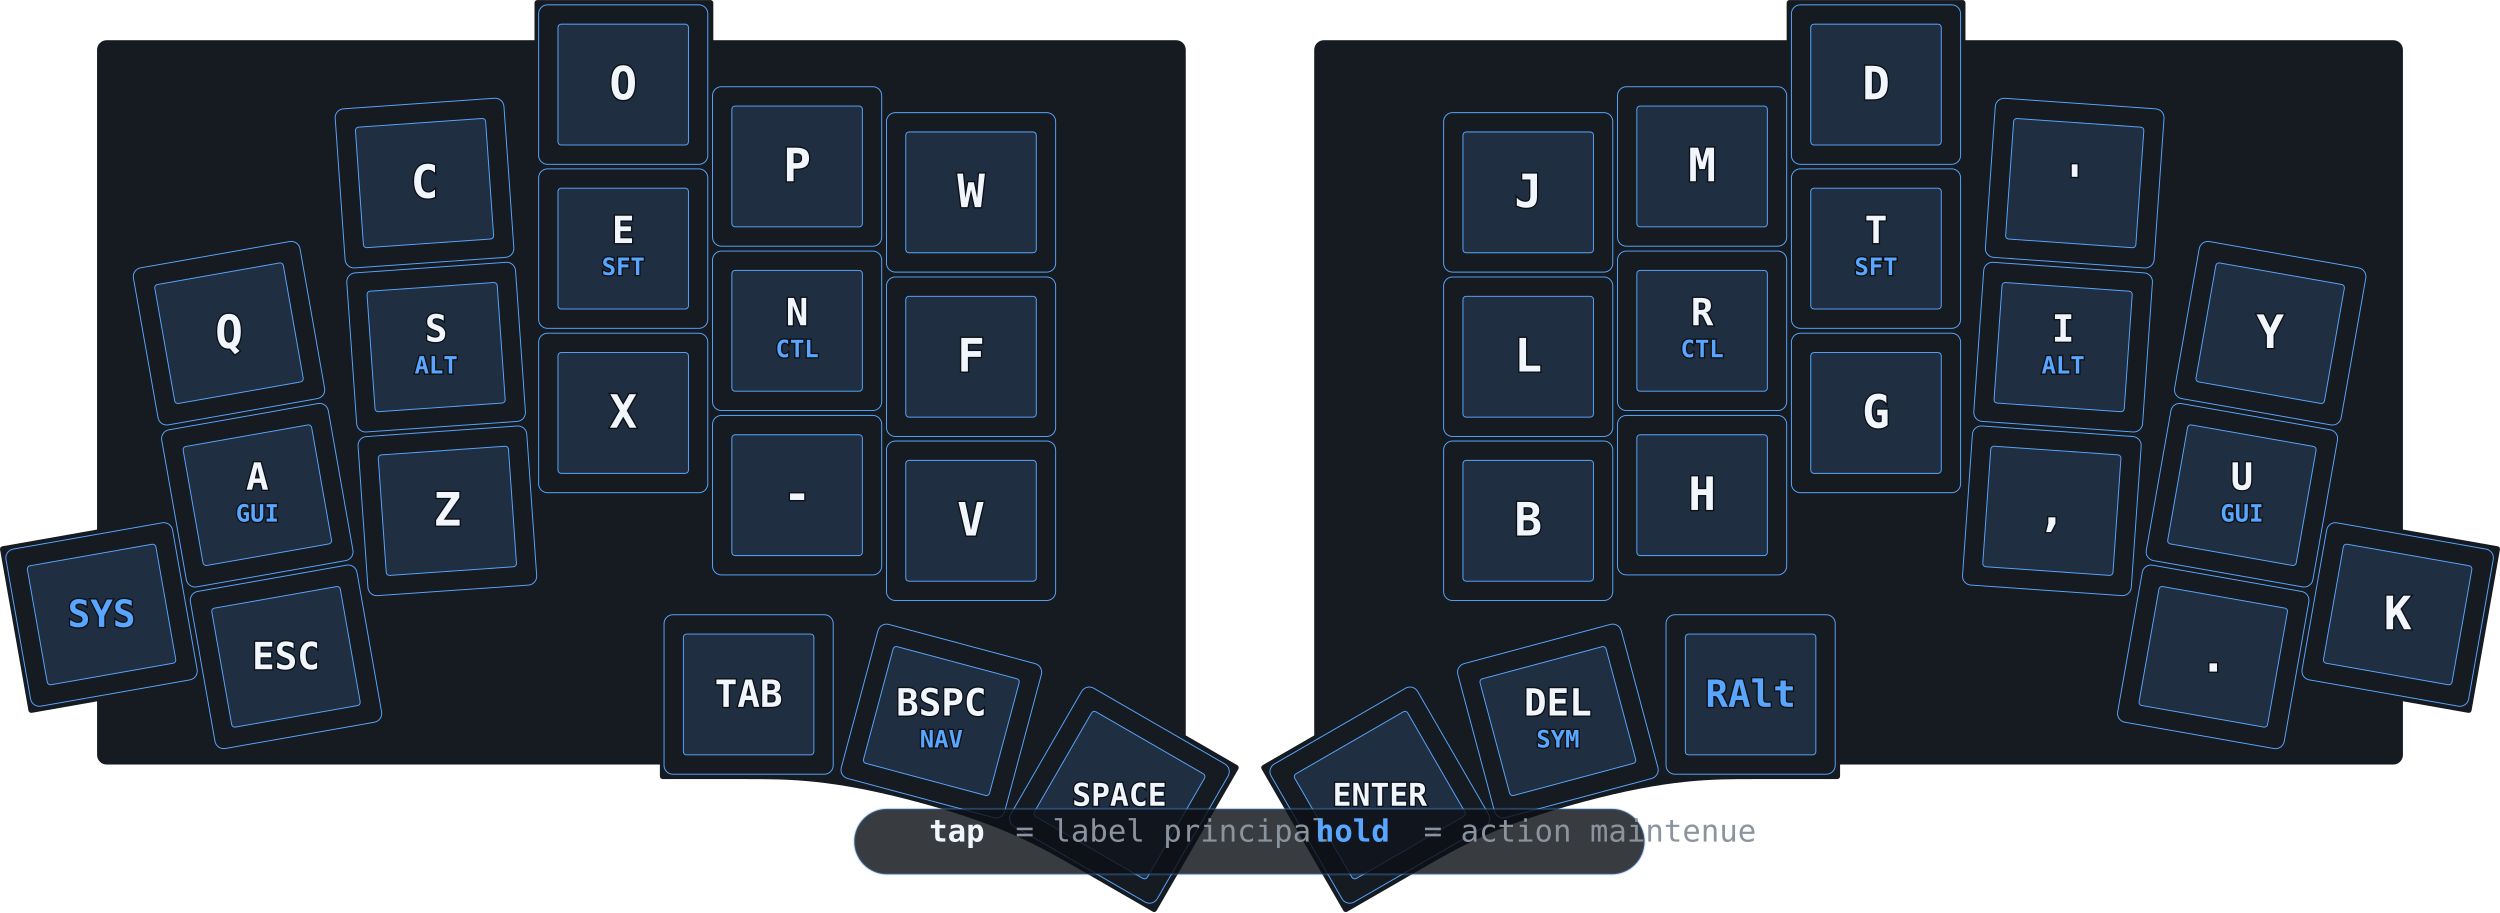
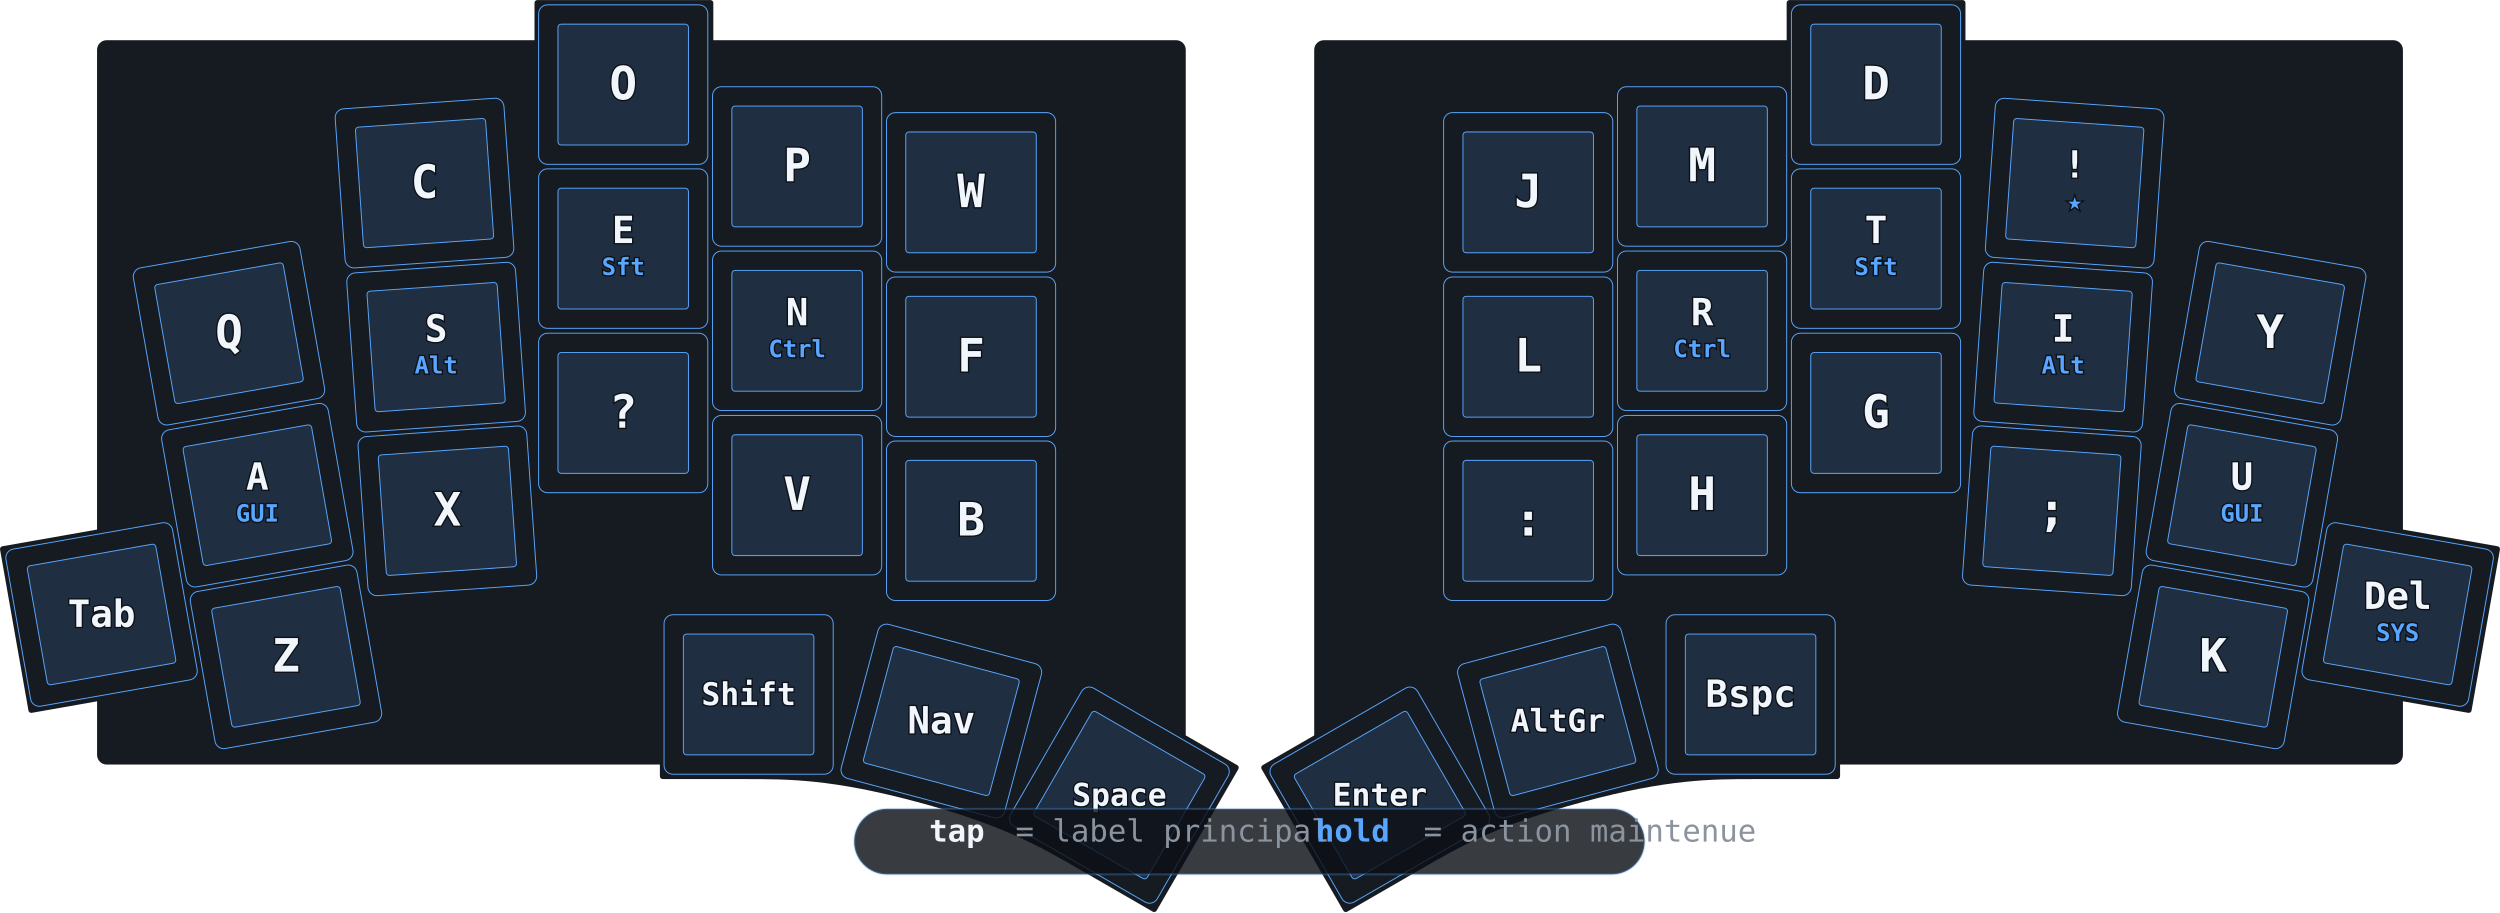
<svg xmlns="http://www.w3.org/2000/svg" width="258.64mm" height="94.36mm" viewBox="0 0 733.16 267.46">
  <defs>
    <style>
      .cls-1 {
        fill: #161b22;
      }

      .cls-2 {
        fill: none;
        stroke: #58a6ff;
        stroke-miterlimit: 10;
        stroke-width: .28px;
      }
    </style>
  </defs>
  <g id="Shape">
    <path class="cls-1" d="M.69,160.19l27.77-4.9V14.61c0-1.57,1.27-2.83,2.83-2.83h125.46V.84c0-.46,.38-.84,.84-.84h50.76c.46,0,.84,.38,.84,.84V11.78h135.72c1.57,0,2.83,1.27,2.83,2.83V215.66l15.12,8.73c.4,.23,.54,.74,.31,1.14l-23.97,41.51c-.23,.4-.74,.54-1.14,.31-2.77-1.6-13.03-7.52-21.72-12.54-11.22-6.48-22.44-12.96-47.42-19.65s-37.59-6.69-50.19-6.69c-10.77,0-21.38,0-24.37,0-.46,0-.84-.38-.84-.84v-3.42H31.3c-1.57,0-2.83-1.27-2.83-2.83v-15.72l-19.16,3.38c-.46,.08-.89-.22-.97-.68L.01,161.16c-.08-.46,.22-.89,.68-.97Z" />
    <path class="cls-1" d="M732.46,160.19l-27.77-4.9V14.61c0-1.57-1.27-2.83-2.83-2.83h-125.46V.84c0-.46-.38-.84-.84-.84h-50.76c-.46,0-.84,.38-.84,.84V11.78h-135.72c-1.57,0-2.83,1.27-2.83,2.83V215.66l-15.12,8.73c-.4,.23-.54,.74-.31,1.14l23.97,41.51c.23,.4,.74,.54,1.14,.31,2.77-1.6,13.03-7.52,21.72-12.54,11.22-6.48,22.44-12.96,47.42-19.65s37.59-6.69,50.19-6.69c10.77,0,21.38,0,24.37,0,.46,0,.84-.38,.84-.84v-3.42h162.23c1.57,0,2.83-1.27,2.83-2.83v-15.72l19.16,3.38c.46,.08,.89-.22,.97-.68l8.32-47.2c.08-.46-.22-.89-.68-.97Z" />
  </g>
  <g id="Keys_Kopie" data-name="Keys Kopie">
    <g id="Keycaps">
      <rect class="cls-2" x="259.97" y="33.02" width="49.61" height="46.77" rx="2.61" ry="2.61" />
      <rect class="cls-2" x="259.97" y="81.22" width="49.61" height="46.77" rx="2.61" ry="2.61" />
      <rect class="cls-2" x="259.97" y="129.33" width="49.61" height="46.77" rx="2.61" ry="2.61" />
      <rect class="cls-2" x="208.96" y="25.42" width="49.61" height="46.77" rx="2.61" ry="2.61" />
      <rect class="cls-2" x="208.96" y="73.62" width="49.61" height="46.77" rx="2.61" ry="2.61" />
      <rect class="cls-2" x="208.96" y="121.82" width="49.61" height="46.77" rx="2.61" ry="2.61" />
      <rect class="cls-2" x="157.96" y="1.41" width="49.61" height="46.77" rx="2.61" ry="2.61" />
      <rect class="cls-2" x="157.96" y="49.51" width="49.61" height="46.77" rx="2.61" ry="2.61" />
      <rect class="cls-2" x="157.96" y="97.71" width="49.61" height="46.77" rx="2.61" ry="2.61" />
      <rect class="cls-2" x="194.74" y="180.27" width="49.61" height="46.77" rx="2.61" ry="2.61" />
      <rect class="cls-2" x="99.69" y="30.3" width="49.61" height="46.77" rx="2.61" ry="2.61" transform="translate(-3.44 8.81) rotate(-4)" />
      <rect class="cls-2" x="103.09" y="78.41" width="49.61" height="46.77" rx="2.61" ry="2.61" transform="translate(-6.79 9.17) rotate(-4)" />
      <rect class="cls-2" x="106.39" y="126.41" width="49.61" height="46.77" rx="2.61" ry="2.61" transform="translate(-10.13 9.52) rotate(-4)" />
      <rect class="cls-2" x="42.36" y="74.32" width="49.61" height="46.77" rx="2.61" ry="2.61" transform="translate(-15.95 13.15) rotate(-10)" />
      <rect class="cls-2" x="50.66" y="121.83" width="49.61" height="46.77" rx="2.61" ry="2.61" transform="translate(-24.07 15.31) rotate(-10)" />
      <rect class="cls-2" x="59.06" y="169.23" width="49.61" height="46.77" rx="2.61" ry="2.61" transform="translate(-32.17 17.49) rotate(-10)" />
      <rect class="cls-2" x="252.67" y="186.64" width="46.77" height="49.61" rx="2.61" ry="2.61" transform="translate(.37 423.37) rotate(-75)" />
      <rect class="cls-2" x="304.89" y="208.37" width="46.77" height="49.61" rx="2.61" ry="2.61" transform="translate(-37.79 400.88) rotate(-60)" />
      <rect class="cls-2" x="4.98" y="156.81" width="49.61" height="46.77" rx="2.61" ry="2.61" transform="translate(-30.84 7.91) rotate(-10)" />
    </g>
    <g>
      <rect class="cls-2" x="265.63" y="38.69" width="38.27" height="35.43" rx=".95" ry=".95" />
      <rect class="cls-2" x="265.63" y="86.89" width="38.27" height="35.43" rx=".95" ry=".95" />
      <rect class="cls-2" x="265.63" y="135" width="38.27" height="35.43" rx=".95" ry=".95" />
      <rect class="cls-2" x="214.63" y="31.09" width="38.27" height="35.43" rx=".95" ry=".95" />
      <rect class="cls-2" x="214.63" y="79.29" width="38.27" height="35.43" rx=".95" ry=".95" />
      <rect class="cls-2" x="214.63" y="127.49" width="38.27" height="35.43" rx=".95" ry=".95" />
      <rect class="cls-2" x="163.63" y="7.08" width="38.27" height="35.43" rx=".95" ry=".95" />
      <rect class="cls-2" x="163.63" y="55.18" width="38.27" height="35.43" rx=".95" ry=".95" />
      <rect class="cls-2" x="163.63" y="103.38" width="38.27" height="35.43" rx=".95" ry=".95" />
      <rect class="cls-2" x="200.41" y="185.94" width="38.27" height="35.43" rx=".95" ry=".95" />
      <rect class="cls-2" x="105.36" y="35.97" width="38.27" height="35.43" rx=".95" ry=".95" transform="translate(-3.44 8.81) rotate(-4)" />
      <rect class="cls-2" x="108.76" y="84.07" width="38.27" height="35.43" rx=".95" ry=".95" transform="translate(-6.79 9.17) rotate(-4)" />
      <rect class="cls-2" x="112.06" y="132.08" width="38.27" height="35.43" rx=".95" ry=".95" transform="translate(-10.13 9.52) rotate(-4)" />
      <rect class="cls-2" x="48.03" y="79.99" width="38.27" height="35.43" rx=".95" ry=".95" transform="translate(-15.95 13.15) rotate(-10)" />
      <rect class="cls-2" x="56.33" y="127.5" width="38.27" height="35.43" rx=".95" ry=".95" transform="translate(-24.07 15.31) rotate(-10)" />
      <rect class="cls-2" x="64.73" y="174.9" width="38.27" height="35.43" rx=".95" ry=".95" transform="translate(-32.17 17.49) rotate(-10)" />
      <rect class="cls-2" x="258.34" y="192.31" width="35.43" height="38.27" rx=".95" ry=".95" transform="translate(.37 423.37) rotate(-75)" />
      <rect class="cls-2" x="310.56" y="214.04" width="35.43" height="38.27" rx=".95" ry=".95" transform="translate(-37.79 400.88) rotate(-60)" />
      <rect class="cls-2" x="10.65" y="162.48" width="38.27" height="35.43" rx=".95" ry=".95" transform="translate(-30.84 7.91) rotate(-10)" />
    </g>
    <g id="Keycaps-2" data-name="Keycaps">
      <rect class="cls-2" x="423.36" y="33.02" width="49.61" height="46.77" rx="2.61" ry="2.61" />
      <rect class="cls-2" x="423.36" y="81.22" width="49.61" height="46.77" rx="2.61" ry="2.61" />
      <rect class="cls-2" x="423.36" y="129.33" width="49.61" height="46.77" rx="2.61" ry="2.61" />
      <rect class="cls-2" x="474.36" y="25.42" width="49.61" height="46.77" rx="2.61" ry="2.61" />
      <rect class="cls-2" x="474.36" y="73.62" width="49.61" height="46.77" rx="2.61" ry="2.61" />
      <rect class="cls-2" x="474.36" y="121.82" width="49.61" height="46.77" rx="2.61" ry="2.61" />
      <rect class="cls-2" x="525.36" y="1.41" width="49.61" height="46.77" rx="2.61" ry="2.61" />
      <rect class="cls-2" x="525.36" y="49.51" width="49.61" height="46.77" rx="2.61" ry="2.61" />
      <rect class="cls-2" x="525.36" y="97.71" width="49.61" height="46.77" rx="2.61" ry="2.61" />
      <rect class="cls-2" x="488.59" y="180.27" width="49.61" height="46.77" rx="2.61" ry="2.61" />
      <rect class="cls-2" x="585.05" y="28.89" width="46.77" height="49.61" rx="2.61" ry="2.61" transform="translate(512.43 656.9) rotate(-86)" />
      <rect class="cls-2" x="581.65" y="76.99" width="46.77" height="49.61" rx="2.61" ry="2.61" transform="translate(461.29 698.25) rotate(-86)" />
      <rect class="cls-2" x="578.35" y="124.99" width="46.77" height="49.61" rx="2.61" ry="2.61" transform="translate(410.33 739.61) rotate(-86)" />
      <rect class="cls-2" x="642.38" y="72.9" width="46.77" height="49.61" rx="2.61" ry="2.61" transform="translate(453.94 736.4) rotate(-80)" />
      <rect class="cls-2" x="634.08" y="120.41" width="46.77" height="49.61" rx="2.61" ry="2.61" transform="translate(400.29 767.48) rotate(-80)" />
      <rect class="cls-2" x="625.68" y="167.81" width="46.77" height="49.61" rx="2.61" ry="2.61" transform="translate(346.67 798.38) rotate(-80)" />
      <rect class="cls-2" x="432.07" y="188.06" width="49.61" height="46.77" rx="2.61" ry="2.61" transform="translate(-39.16 125.45) rotate(-15)" />
      <rect class="cls-2" x="379.85" y="209.78" width="49.61" height="46.77" rx="2.61" ry="2.61" transform="translate(-62.37 233.57) rotate(-30)" />
      <rect class="cls-2" x="679.76" y="155.39" width="46.77" height="49.61" rx="2.61" ry="2.61" transform="translate(403.59 841.37) rotate(-80)" />
    </g>
    <g>
      <rect class="cls-2" x="429.03" y="38.69" width="38.27" height="35.43" rx=".95" ry=".95" />
      <rect class="cls-2" x="429.03" y="86.89" width="38.27" height="35.43" rx=".95" ry=".95" />
      <rect class="cls-2" x="429.03" y="135" width="38.27" height="35.43" rx=".95" ry=".95" />
      <rect class="cls-2" x="480.03" y="31.09" width="38.27" height="35.43" rx=".95" ry=".95" />
      <rect class="cls-2" x="480.03" y="79.29" width="38.27" height="35.43" rx=".95" ry=".95" />
      <rect class="cls-2" x="480.03" y="127.49" width="38.27" height="35.43" rx=".95" ry=".95" />
      <rect class="cls-2" x="531.03" y="7.08" width="38.27" height="35.43" rx=".95" ry=".95" />
      <rect class="cls-2" x="531.03" y="55.18" width="38.27" height="35.43" rx=".95" ry=".95" />
      <rect class="cls-2" x="531.03" y="103.38" width="38.27" height="35.43" rx=".95" ry=".95" />
      <rect class="cls-2" x="494.25" y="185.94" width="38.27" height="35.43" rx=".95" ry=".95" />
      <rect class="cls-2" x="590.72" y="34.56" width="35.43" height="38.27" rx=".95" ry=".95" transform="translate(512.44 656.9) rotate(-86)" />
      <rect class="cls-2" x="587.32" y="82.66" width="35.43" height="38.27" rx=".95" ry=".95" transform="translate(461.29 698.25) rotate(-86)" />
      <rect class="cls-2" x="584.02" y="130.66" width="35.43" height="38.27" rx=".95" ry=".95" transform="translate(410.33 739.61) rotate(-86)" />
      <rect class="cls-2" x="648.05" y="78.57" width="35.43" height="38.27" rx=".95" ry=".95" transform="translate(453.93 736.39) rotate(-80)" />
      <rect class="cls-2" x="639.75" y="126.08" width="35.43" height="38.27" rx=".95" ry=".95" transform="translate(400.29 767.47) rotate(-80)" />
      <rect class="cls-2" x="631.35" y="173.48" width="35.43" height="38.27" rx=".95" ry=".95" transform="translate(346.67 798.37) rotate(-80)" />
      <rect class="cls-2" x="437.73" y="193.73" width="38.27" height="35.43" rx=".95" ry=".95" transform="translate(-39.16 125.46) rotate(-15)" />
      <rect class="cls-2" x="385.52" y="215.45" width="38.27" height="35.43" rx=".95" ry=".95" transform="translate(-62.37 233.57) rotate(-30)" />
      <rect class="cls-2" x="685.43" y="161.06" width="35.43" height="38.27" rx=".95" ry=".95" transform="translate(403.59 841.37) rotate(-80)" />
    </g>
  </g>
  <g id="Readme_Overlay_base">
    <rect x="265.63" y="38.69" width="38.27" height="35.43" rx=".95" ry=".95" fill="#58a6ff" fill-opacity="0.14" stroke="none" />
    <text x="284.77" y="56.91" fill="#f0f6fc" font-family="'DejaVu Sans Mono', 'SFMono-Regular', Consolas, monospace" font-size="13.5" font-weight="700" text-anchor="middle" dominant-baseline="middle" stroke="#0d1117" stroke-width=".8" paint-order="stroke fill">W</text>
    <rect x="265.63" y="86.89" width="38.27" height="35.43" rx=".95" ry=".95" fill="#58a6ff" fill-opacity="0.14" stroke="none" />
    <text x="284.77" y="105.11" fill="#f0f6fc" font-family="'DejaVu Sans Mono', 'SFMono-Regular', Consolas, monospace" font-size="13.5" font-weight="700" text-anchor="middle" dominant-baseline="middle" stroke="#0d1117" stroke-width=".8" paint-order="stroke fill">F</text>
    <rect x="265.63" y="135" width="38.27" height="35.43" rx=".95" ry=".95" fill="#58a6ff" fill-opacity="0.14" stroke="none" />
-     <text x="284.77" y="153.22" fill="#f0f6fc" font-family="'DejaVu Sans Mono', 'SFMono-Regular', Consolas, monospace" font-size="13.5" font-weight="700" text-anchor="middle" dominant-baseline="middle" stroke="#0d1117" stroke-width=".8" paint-order="stroke fill">V</text>
+     <text x="284.77" y="153.22" fill="#f0f6fc" font-family="'DejaVu Sans Mono', 'SFMono-Regular', Consolas, monospace" font-size="13.5" font-weight="700" text-anchor="middle" dominant-baseline="middle" stroke="#0d1117" stroke-width=".8" paint-order="stroke fill">B</text>
    <rect x="214.63" y="31.09" width="38.27" height="35.43" rx=".95" ry=".95" fill="#58a6ff" fill-opacity="0.14" stroke="none" />
    <text x="233.77" y="49.31" fill="#f0f6fc" font-family="'DejaVu Sans Mono', 'SFMono-Regular', Consolas, monospace" font-size="13.5" font-weight="700" text-anchor="middle" dominant-baseline="middle" stroke="#0d1117" stroke-width=".8" paint-order="stroke fill">P</text>
    <rect x="214.63" y="79.29" width="38.27" height="35.43" rx=".95" ry=".95" fill="#58a6ff" fill-opacity="0.14" stroke="none" />
    <text x="233.77" y="92.26" fill="#f0f6fc" font-family="'DejaVu Sans Mono', 'SFMono-Regular', Consolas, monospace" font-size="11" font-weight="700" text-anchor="middle" dominant-baseline="middle" stroke="#0d1117" stroke-width=".8" paint-order="stroke fill">N</text>
-     <text x="233.77" y="102.76" fill="#58a6ff" font-family="'DejaVu Sans Mono', 'SFMono-Regular', Consolas, monospace" font-size="7" font-weight="700" text-anchor="middle" dominant-baseline="middle" stroke="#0d1117" stroke-width=".8" paint-order="stroke fill">CTL</text>
+     <text x="233.77" y="102.76" fill="#58a6ff" font-family="'DejaVu Sans Mono', 'SFMono-Regular', Consolas, monospace" font-size="7" font-weight="700" text-anchor="middle" dominant-baseline="middle" stroke="#0d1117" stroke-width=".8" paint-order="stroke fill">Ctrl</text>
    <rect x="214.63" y="127.49" width="38.27" height="35.43" rx=".95" ry=".95" fill="#58a6ff" fill-opacity="0.14" stroke="none" />
-     <text x="233.77" y="145.71" fill="#f0f6fc" font-family="'DejaVu Sans Mono', 'SFMono-Regular', Consolas, monospace" font-size="13.5" font-weight="700" text-anchor="middle" dominant-baseline="middle" stroke="#0d1117" stroke-width=".8" paint-order="stroke fill">-</text>
+     <text x="233.77" y="145.71" fill="#f0f6fc" font-family="'DejaVu Sans Mono', 'SFMono-Regular', Consolas, monospace" font-size="13.5" font-weight="700" text-anchor="middle" dominant-baseline="middle" stroke="#0d1117" stroke-width=".8" paint-order="stroke fill">V</text>
    <rect x="163.63" y="7.08" width="38.27" height="35.43" rx=".95" ry=".95" fill="#58a6ff" fill-opacity="0.14" stroke="none" />
    <text x="182.77" y="25.3" fill="#f0f6fc" font-family="'DejaVu Sans Mono', 'SFMono-Regular', Consolas, monospace" font-size="13.5" font-weight="700" text-anchor="middle" dominant-baseline="middle" stroke="#0d1117" stroke-width=".8" paint-order="stroke fill">O</text>
    <rect x="163.63" y="55.18" width="38.27" height="35.43" rx=".95" ry=".95" fill="#58a6ff" fill-opacity="0.14" stroke="none" />
    <text x="182.77" y="68.15" fill="#f0f6fc" font-family="'DejaVu Sans Mono', 'SFMono-Regular', Consolas, monospace" font-size="11" font-weight="700" text-anchor="middle" dominant-baseline="middle" stroke="#0d1117" stroke-width=".8" paint-order="stroke fill">E</text>
-     <text x="182.77" y="78.65" fill="#58a6ff" font-family="'DejaVu Sans Mono', 'SFMono-Regular', Consolas, monospace" font-size="7" font-weight="700" text-anchor="middle" dominant-baseline="middle" stroke="#0d1117" stroke-width=".8" paint-order="stroke fill">SFT</text>
+     <text x="182.77" y="78.65" fill="#58a6ff" font-family="'DejaVu Sans Mono', 'SFMono-Regular', Consolas, monospace" font-size="7" font-weight="700" text-anchor="middle" dominant-baseline="middle" stroke="#0d1117" stroke-width=".8" paint-order="stroke fill">Sft</text>
    <rect x="163.63" y="103.38" width="38.27" height="35.43" rx=".95" ry=".95" fill="#58a6ff" fill-opacity="0.14" stroke="none" />
-     <text x="182.77" y="121.6" fill="#f0f6fc" font-family="'DejaVu Sans Mono', 'SFMono-Regular', Consolas, monospace" font-size="13.5" font-weight="700" text-anchor="middle" dominant-baseline="middle" stroke="#0d1117" stroke-width=".8" paint-order="stroke fill">X</text>
+     <text x="182.77" y="121.6" fill="#f0f6fc" font-family="'DejaVu Sans Mono', 'SFMono-Regular', Consolas, monospace" font-size="13.5" font-weight="700" text-anchor="middle" dominant-baseline="middle" stroke="#0d1117" stroke-width=".8" paint-order="stroke fill">?</text>
    <rect x="200.41" y="185.94" width="38.27" height="35.43" rx=".95" ry=".95" fill="#58a6ff" fill-opacity="0.14" stroke="none" />
-     <text x="219.55" y="204.16" fill="#f0f6fc" font-family="'DejaVu Sans Mono', 'SFMono-Regular', Consolas, monospace" font-size="11" font-weight="700" text-anchor="middle" dominant-baseline="middle" stroke="#0d1117" stroke-width=".8" paint-order="stroke fill">TAB</text>
+     <text x="219.55" y="204.16" fill="#f0f6fc" font-family="'DejaVu Sans Mono', 'SFMono-Regular', Consolas, monospace" font-size="9.2" font-weight="700" text-anchor="middle" dominant-baseline="middle" stroke="#0d1117" stroke-width=".8" paint-order="stroke fill">Shift</text>
    <rect x="105.36" y="35.97" width="38.27" height="35.43" rx=".95" ry=".95" transform="translate(-3.44 8.81) rotate(-4)" fill="#58a6ff" fill-opacity="0.14" stroke="none" />
    <text x="124.5" y="54.19" fill="#f0f6fc" font-family="'DejaVu Sans Mono', 'SFMono-Regular', Consolas, monospace" font-size="13.5" font-weight="700" text-anchor="middle" dominant-baseline="middle" stroke="#0d1117" stroke-width=".8" paint-order="stroke fill">C</text>
    <rect x="108.76" y="84.07" width="38.27" height="35.43" rx=".95" ry=".95" transform="translate(-6.79 9.17) rotate(-4)" fill="#58a6ff" fill-opacity="0.14" stroke="none" />
    <text x="127.9" y="97.04" fill="#f0f6fc" font-family="'DejaVu Sans Mono', 'SFMono-Regular', Consolas, monospace" font-size="11" font-weight="700" text-anchor="middle" dominant-baseline="middle" stroke="#0d1117" stroke-width=".8" paint-order="stroke fill">S</text>
-     <text x="127.9" y="107.54" fill="#58a6ff" font-family="'DejaVu Sans Mono', 'SFMono-Regular', Consolas, monospace" font-size="7" font-weight="700" text-anchor="middle" dominant-baseline="middle" stroke="#0d1117" stroke-width=".8" paint-order="stroke fill">ALT</text>
+     <text x="127.9" y="107.54" fill="#58a6ff" font-family="'DejaVu Sans Mono', 'SFMono-Regular', Consolas, monospace" font-size="7" font-weight="700" text-anchor="middle" dominant-baseline="middle" stroke="#0d1117" stroke-width=".8" paint-order="stroke fill">Alt</text>
    <rect x="112.06" y="132.08" width="38.27" height="35.43" rx=".95" ry=".95" transform="translate(-10.13 9.52) rotate(-4)" fill="#58a6ff" fill-opacity="0.14" stroke="none" />
-     <text x="131.2" y="150.3" fill="#f0f6fc" font-family="'DejaVu Sans Mono', 'SFMono-Regular', Consolas, monospace" font-size="13.5" font-weight="700" text-anchor="middle" dominant-baseline="middle" stroke="#0d1117" stroke-width=".8" paint-order="stroke fill">Z</text>
+     <text x="131.2" y="150.3" fill="#f0f6fc" font-family="'DejaVu Sans Mono', 'SFMono-Regular', Consolas, monospace" font-size="13.5" font-weight="700" text-anchor="middle" dominant-baseline="middle" stroke="#0d1117" stroke-width=".8" paint-order="stroke fill">X</text>
    <rect x="48.03" y="79.99" width="38.27" height="35.43" rx=".95" ry=".95" transform="translate(-15.95 13.15) rotate(-10)" fill="#58a6ff" fill-opacity="0.14" stroke="none" />
    <text x="67.17" y="98.21" fill="#f0f6fc" font-family="'DejaVu Sans Mono', 'SFMono-Regular', Consolas, monospace" font-size="13.5" font-weight="700" text-anchor="middle" dominant-baseline="middle" stroke="#0d1117" stroke-width=".8" paint-order="stroke fill">Q</text>
    <rect x="56.33" y="127.5" width="38.27" height="35.43" rx=".95" ry=".95" transform="translate(-24.07 15.31) rotate(-10)" fill="#58a6ff" fill-opacity="0.14" stroke="none" />
    <text x="75.47" y="140.47" fill="#f0f6fc" font-family="'DejaVu Sans Mono', 'SFMono-Regular', Consolas, monospace" font-size="11" font-weight="700" text-anchor="middle" dominant-baseline="middle" stroke="#0d1117" stroke-width=".8" paint-order="stroke fill">A</text>
    <text x="75.47" y="150.97" fill="#58a6ff" font-family="'DejaVu Sans Mono', 'SFMono-Regular', Consolas, monospace" font-size="7" font-weight="700" text-anchor="middle" dominant-baseline="middle" stroke="#0d1117" stroke-width=".8" paint-order="stroke fill">GUI</text>
    <rect x="64.73" y="174.9" width="38.27" height="35.43" rx=".95" ry=".95" transform="translate(-32.17 17.49) rotate(-10)" fill="#58a6ff" fill-opacity="0.14" stroke="none" />
-     <text x="83.87" y="193.12" fill="#f0f6fc" font-family="'DejaVu Sans Mono', 'SFMono-Regular', Consolas, monospace" font-size="11" font-weight="700" text-anchor="middle" dominant-baseline="middle" stroke="#0d1117" stroke-width=".8" paint-order="stroke fill">ESC</text>
+     <text x="83.87" y="193.12" fill="#f0f6fc" font-family="'DejaVu Sans Mono', 'SFMono-Regular', Consolas, monospace" font-size="13.5" font-weight="700" text-anchor="middle" dominant-baseline="middle" stroke="#0d1117" stroke-width=".8" paint-order="stroke fill">Z</text>
    <rect x="258.34" y="192.31" width="35.43" height="38.27" rx=".95" ry=".95" transform="translate(.37 423.37) rotate(-75)" fill="#58a6ff" fill-opacity="0.14" stroke="none" />
-     <text x="276.06" y="206.7" fill="#f0f6fc" font-family="'DejaVu Sans Mono', 'SFMono-Regular', Consolas, monospace" font-size="11" font-weight="700" text-anchor="middle" dominant-baseline="middle" stroke="#0d1117" stroke-width=".8" paint-order="stroke fill">BSPC</text>
-     <text x="276.06" y="217.2" fill="#58a6ff" font-family="'DejaVu Sans Mono', 'SFMono-Regular', Consolas, monospace" font-size="7" font-weight="700" text-anchor="middle" dominant-baseline="middle" stroke="#0d1117" stroke-width=".8" paint-order="stroke fill">NAV</text>
+     <text x="276.06" y="211.95" fill="#f0f6fc" font-family="'DejaVu Sans Mono', 'SFMono-Regular', Consolas, monospace" font-size="11" font-weight="700" text-anchor="middle" dominant-baseline="middle" stroke="#0d1117" stroke-width=".8" paint-order="stroke fill">Nav</text>
    <rect x="310.56" y="214.04" width="35.43" height="38.27" rx=".95" ry=".95" transform="translate(-37.79 400.88) rotate(-60)" fill="#58a6ff" fill-opacity="0.14" stroke="none" />
-     <text x="328.28" y="233.68" fill="#f0f6fc" font-family="'DejaVu Sans Mono', 'SFMono-Regular', Consolas, monospace" font-size="9.2" font-weight="700" text-anchor="middle" dominant-baseline="middle" stroke="#0d1117" stroke-width=".8" paint-order="stroke fill">SPACE</text>
+     <text x="328.28" y="233.68" fill="#f0f6fc" font-family="'DejaVu Sans Mono', 'SFMono-Regular', Consolas, monospace" font-size="9.2" font-weight="700" text-anchor="middle" dominant-baseline="middle" stroke="#0d1117" stroke-width=".8" paint-order="stroke fill">Space</text>
    <rect x="10.65" y="162.48" width="38.27" height="35.43" rx=".95" ry=".95" transform="translate(-30.84 7.91) rotate(-10)" fill="#58a6ff" fill-opacity="0.14" stroke="none" />
-     <text x="29.79" y="180.7" fill="#58a6ff" font-family="'DejaVu Sans Mono', 'SFMono-Regular', Consolas, monospace" font-size="11" font-weight="700" text-anchor="middle" dominant-baseline="middle" stroke="#0d1117" stroke-width=".8" paint-order="stroke fill">SYS</text>
+     <text x="29.79" y="180.7" fill="#f0f6fc" font-family="'DejaVu Sans Mono', 'SFMono-Regular', Consolas, monospace" font-size="11" font-weight="700" text-anchor="middle" dominant-baseline="middle" stroke="#0d1117" stroke-width=".8" paint-order="stroke fill">Tab</text>
    <rect x="429.03" y="38.69" width="38.27" height="35.43" rx=".95" ry=".95" fill="#58a6ff" fill-opacity="0.14" stroke="none" />
    <text x="448.17" y="56.91" fill="#f0f6fc" font-family="'DejaVu Sans Mono', 'SFMono-Regular', Consolas, monospace" font-size="13.5" font-weight="700" text-anchor="middle" dominant-baseline="middle" stroke="#0d1117" stroke-width=".8" paint-order="stroke fill">J</text>
    <rect x="429.03" y="86.89" width="38.27" height="35.43" rx=".95" ry=".95" fill="#58a6ff" fill-opacity="0.14" stroke="none" />
    <text x="448.17" y="105.11" fill="#f0f6fc" font-family="'DejaVu Sans Mono', 'SFMono-Regular', Consolas, monospace" font-size="13.5" font-weight="700" text-anchor="middle" dominant-baseline="middle" stroke="#0d1117" stroke-width=".8" paint-order="stroke fill">L</text>
    <rect x="429.03" y="135" width="38.27" height="35.43" rx=".95" ry=".95" fill="#58a6ff" fill-opacity="0.14" stroke="none" />
-     <text x="448.17" y="153.22" fill="#f0f6fc" font-family="'DejaVu Sans Mono', 'SFMono-Regular', Consolas, monospace" font-size="13.5" font-weight="700" text-anchor="middle" dominant-baseline="middle" stroke="#0d1117" stroke-width=".8" paint-order="stroke fill">B</text>
+     <text x="448.17" y="153.22" fill="#f0f6fc" font-family="'DejaVu Sans Mono', 'SFMono-Regular', Consolas, monospace" font-size="13.5" font-weight="700" text-anchor="middle" dominant-baseline="middle" stroke="#0d1117" stroke-width=".8" paint-order="stroke fill">:</text>
    <rect x="480.03" y="31.09" width="38.27" height="35.43" rx=".95" ry=".95" fill="#58a6ff" fill-opacity="0.14" stroke="none" />
    <text x="499.17" y="49.31" fill="#f0f6fc" font-family="'DejaVu Sans Mono', 'SFMono-Regular', Consolas, monospace" font-size="13.5" font-weight="700" text-anchor="middle" dominant-baseline="middle" stroke="#0d1117" stroke-width=".8" paint-order="stroke fill">M</text>
    <rect x="480.03" y="79.29" width="38.27" height="35.43" rx=".95" ry=".95" fill="#58a6ff" fill-opacity="0.14" stroke="none" />
    <text x="499.17" y="92.26" fill="#f0f6fc" font-family="'DejaVu Sans Mono', 'SFMono-Regular', Consolas, monospace" font-size="11" font-weight="700" text-anchor="middle" dominant-baseline="middle" stroke="#0d1117" stroke-width=".8" paint-order="stroke fill">R</text>
-     <text x="499.17" y="102.76" fill="#58a6ff" font-family="'DejaVu Sans Mono', 'SFMono-Regular', Consolas, monospace" font-size="7" font-weight="700" text-anchor="middle" dominant-baseline="middle" stroke="#0d1117" stroke-width=".8" paint-order="stroke fill">CTL</text>
+     <text x="499.17" y="102.76" fill="#58a6ff" font-family="'DejaVu Sans Mono', 'SFMono-Regular', Consolas, monospace" font-size="7" font-weight="700" text-anchor="middle" dominant-baseline="middle" stroke="#0d1117" stroke-width=".8" paint-order="stroke fill">Ctrl</text>
    <rect x="480.03" y="127.49" width="38.27" height="35.43" rx=".95" ry=".95" fill="#58a6ff" fill-opacity="0.14" stroke="none" />
    <text x="499.17" y="145.71" fill="#f0f6fc" font-family="'DejaVu Sans Mono', 'SFMono-Regular', Consolas, monospace" font-size="13.5" font-weight="700" text-anchor="middle" dominant-baseline="middle" stroke="#0d1117" stroke-width=".8" paint-order="stroke fill">H</text>
    <rect x="531.03" y="7.08" width="38.27" height="35.43" rx=".95" ry=".95" fill="#58a6ff" fill-opacity="0.14" stroke="none" />
    <text x="550.17" y="25.3" fill="#f0f6fc" font-family="'DejaVu Sans Mono', 'SFMono-Regular', Consolas, monospace" font-size="13.5" font-weight="700" text-anchor="middle" dominant-baseline="middle" stroke="#0d1117" stroke-width=".8" paint-order="stroke fill">D</text>
    <rect x="531.03" y="55.18" width="38.27" height="35.43" rx=".95" ry=".95" fill="#58a6ff" fill-opacity="0.14" stroke="none" />
    <text x="550.17" y="68.15" fill="#f0f6fc" font-family="'DejaVu Sans Mono', 'SFMono-Regular', Consolas, monospace" font-size="11" font-weight="700" text-anchor="middle" dominant-baseline="middle" stroke="#0d1117" stroke-width=".8" paint-order="stroke fill">T</text>
-     <text x="550.17" y="78.65" fill="#58a6ff" font-family="'DejaVu Sans Mono', 'SFMono-Regular', Consolas, monospace" font-size="7" font-weight="700" text-anchor="middle" dominant-baseline="middle" stroke="#0d1117" stroke-width=".8" paint-order="stroke fill">SFT</text>
+     <text x="550.17" y="78.65" fill="#58a6ff" font-family="'DejaVu Sans Mono', 'SFMono-Regular', Consolas, monospace" font-size="7" font-weight="700" text-anchor="middle" dominant-baseline="middle" stroke="#0d1117" stroke-width=".8" paint-order="stroke fill">Sft</text>
    <rect x="531.03" y="103.38" width="38.27" height="35.43" rx=".95" ry=".95" fill="#58a6ff" fill-opacity="0.14" stroke="none" />
    <text x="550.17" y="121.6" fill="#f0f6fc" font-family="'DejaVu Sans Mono', 'SFMono-Regular', Consolas, monospace" font-size="13.5" font-weight="700" text-anchor="middle" dominant-baseline="middle" stroke="#0d1117" stroke-width=".8" paint-order="stroke fill">G</text>
    <rect x="494.25" y="185.94" width="38.27" height="35.43" rx=".95" ry=".95" fill="#58a6ff" fill-opacity="0.14" stroke="none" />
-     <text x="513.39" y="204.16" fill="#58a6ff" font-family="'DejaVu Sans Mono', 'SFMono-Regular', Consolas, monospace" font-size="11" font-weight="700" text-anchor="middle" dominant-baseline="middle" stroke="#0d1117" stroke-width=".8" paint-order="stroke fill">RAlt</text>
+     <text x="513.39" y="204.16" fill="#f0f6fc" font-family="'DejaVu Sans Mono', 'SFMono-Regular', Consolas, monospace" font-size="11" font-weight="700" text-anchor="middle" dominant-baseline="middle" stroke="#0d1117" stroke-width=".8" paint-order="stroke fill">Bspc</text>
    <rect x="590.72" y="34.56" width="35.43" height="38.27" rx=".95" ry=".95" transform="translate(512.44 656.9) rotate(-86)" fill="#58a6ff" fill-opacity="0.14" stroke="none" />
-     <text x="608.44" y="54.2" fill="#f0f6fc" font-family="'DejaVu Sans Mono', 'SFMono-Regular', Consolas, monospace" font-size="13.5" font-weight="700" text-anchor="middle" dominant-baseline="middle" stroke="#0d1117" stroke-width=".8" paint-order="stroke fill">'</text>
+     <text x="608.44" y="48.95" fill="#f0f6fc" font-family="'DejaVu Sans Mono', 'SFMono-Regular', Consolas, monospace" font-size="11" font-weight="700" text-anchor="middle" dominant-baseline="middle" stroke="#0d1117" stroke-width=".8" paint-order="stroke fill">!</text>
+     <text x="608.44" y="59.45" fill="#58a6ff" font-family="'DejaVu Sans Mono', 'SFMono-Regular', Consolas, monospace" font-size="7" font-weight="700" text-anchor="middle" dominant-baseline="middle" stroke="#0d1117" stroke-width=".8" paint-order="stroke fill">★</text>
    <rect x="587.32" y="82.66" width="35.43" height="38.27" rx=".95" ry=".95" transform="translate(461.29 698.25) rotate(-86)" fill="#58a6ff" fill-opacity="0.14" stroke="none" />
    <text x="605.04" y="97.05" fill="#f0f6fc" font-family="'DejaVu Sans Mono', 'SFMono-Regular', Consolas, monospace" font-size="11" font-weight="700" text-anchor="middle" dominant-baseline="middle" stroke="#0d1117" stroke-width=".8" paint-order="stroke fill">I</text>
-     <text x="605.04" y="107.55" fill="#58a6ff" font-family="'DejaVu Sans Mono', 'SFMono-Regular', Consolas, monospace" font-size="7" font-weight="700" text-anchor="middle" dominant-baseline="middle" stroke="#0d1117" stroke-width=".8" paint-order="stroke fill">ALT</text>
+     <text x="605.04" y="107.55" fill="#58a6ff" font-family="'DejaVu Sans Mono', 'SFMono-Regular', Consolas, monospace" font-size="7" font-weight="700" text-anchor="middle" dominant-baseline="middle" stroke="#0d1117" stroke-width=".8" paint-order="stroke fill">Alt</text>
    <rect x="584.02" y="130.66" width="35.43" height="38.27" rx=".95" ry=".95" transform="translate(410.33 739.61) rotate(-86)" fill="#58a6ff" fill-opacity="0.14" stroke="none" />
-     <text x="601.74" y="150.3" fill="#f0f6fc" font-family="'DejaVu Sans Mono', 'SFMono-Regular', Consolas, monospace" font-size="13.5" font-weight="700" text-anchor="middle" dominant-baseline="middle" stroke="#0d1117" stroke-width=".8" paint-order="stroke fill">,</text>
+     <text x="601.74" y="150.3" fill="#f0f6fc" font-family="'DejaVu Sans Mono', 'SFMono-Regular', Consolas, monospace" font-size="13.5" font-weight="700" text-anchor="middle" dominant-baseline="middle" stroke="#0d1117" stroke-width=".8" paint-order="stroke fill">;</text>
    <rect x="648.05" y="78.57" width="35.43" height="38.27" rx=".95" ry=".95" transform="translate(453.93 736.39) rotate(-80)" fill="#58a6ff" fill-opacity="0.14" stroke="none" />
    <text x="665.77" y="98.21" fill="#f0f6fc" font-family="'DejaVu Sans Mono', 'SFMono-Regular', Consolas, monospace" font-size="13.5" font-weight="700" text-anchor="middle" dominant-baseline="middle" stroke="#0d1117" stroke-width=".8" paint-order="stroke fill">Y</text>
    <rect x="639.75" y="126.08" width="35.43" height="38.27" rx=".95" ry=".95" transform="translate(400.29 767.47) rotate(-80)" fill="#58a6ff" fill-opacity="0.14" stroke="none" />
    <text x="657.47" y="140.47" fill="#f0f6fc" font-family="'DejaVu Sans Mono', 'SFMono-Regular', Consolas, monospace" font-size="11" font-weight="700" text-anchor="middle" dominant-baseline="middle" stroke="#0d1117" stroke-width=".8" paint-order="stroke fill">U</text>
    <text x="657.47" y="150.97" fill="#58a6ff" font-family="'DejaVu Sans Mono', 'SFMono-Regular', Consolas, monospace" font-size="7" font-weight="700" text-anchor="middle" dominant-baseline="middle" stroke="#0d1117" stroke-width=".8" paint-order="stroke fill">GUI</text>
    <rect x="631.35" y="173.48" width="35.43" height="38.27" rx=".95" ry=".95" transform="translate(346.67 798.37) rotate(-80)" fill="#58a6ff" fill-opacity="0.14" stroke="none" />
-     <text x="649.07" y="193.12" fill="#f0f6fc" font-family="'DejaVu Sans Mono', 'SFMono-Regular', Consolas, monospace" font-size="13.5" font-weight="700" text-anchor="middle" dominant-baseline="middle" stroke="#0d1117" stroke-width=".8" paint-order="stroke fill">.</text>
+     <text x="649.07" y="193.12" fill="#f0f6fc" font-family="'DejaVu Sans Mono', 'SFMono-Regular', Consolas, monospace" font-size="13.5" font-weight="700" text-anchor="middle" dominant-baseline="middle" stroke="#0d1117" stroke-width=".8" paint-order="stroke fill">K</text>
    <rect x="437.73" y="193.73" width="38.27" height="35.43" rx=".95" ry=".95" transform="translate(-39.16 125.46) rotate(-15)" fill="#58a6ff" fill-opacity="0.14" stroke="none" />
-     <text x="456.87" y="206.7" fill="#f0f6fc" font-family="'DejaVu Sans Mono', 'SFMono-Regular', Consolas, monospace" font-size="11" font-weight="700" text-anchor="middle" dominant-baseline="middle" stroke="#0d1117" stroke-width=".8" paint-order="stroke fill">DEL</text>
-     <text x="456.87" y="217.2" fill="#58a6ff" font-family="'DejaVu Sans Mono', 'SFMono-Regular', Consolas, monospace" font-size="7" font-weight="700" text-anchor="middle" dominant-baseline="middle" stroke="#0d1117" stroke-width=".8" paint-order="stroke fill">SYM</text>
+     <text x="456.87" y="211.95" fill="#f0f6fc" font-family="'DejaVu Sans Mono', 'SFMono-Regular', Consolas, monospace" font-size="9.2" font-weight="700" text-anchor="middle" dominant-baseline="middle" stroke="#0d1117" stroke-width=".8" paint-order="stroke fill">AltGr</text>
    <rect x="385.52" y="215.45" width="38.27" height="35.43" rx=".95" ry=".95" transform="translate(-62.37 233.57) rotate(-30)" fill="#58a6ff" fill-opacity="0.14" stroke="none" />
-     <text x="404.66" y="233.67" fill="#f0f6fc" font-family="'DejaVu Sans Mono', 'SFMono-Regular', Consolas, monospace" font-size="9.2" font-weight="700" text-anchor="middle" dominant-baseline="middle" stroke="#0d1117" stroke-width=".8" paint-order="stroke fill">ENTER</text>
+     <text x="404.66" y="233.67" fill="#f0f6fc" font-family="'DejaVu Sans Mono', 'SFMono-Regular', Consolas, monospace" font-size="9.2" font-weight="700" text-anchor="middle" dominant-baseline="middle" stroke="#0d1117" stroke-width=".8" paint-order="stroke fill">Enter</text>
    <rect x="685.43" y="161.06" width="35.43" height="38.27" rx=".95" ry=".95" transform="translate(403.59 841.37) rotate(-80)" fill="#58a6ff" fill-opacity="0.14" stroke="none" />
-     <text x="703.15" y="180.7" fill="#f0f6fc" font-family="'DejaVu Sans Mono', 'SFMono-Regular', Consolas, monospace" font-size="13.5" font-weight="700" text-anchor="middle" dominant-baseline="middle" stroke="#0d1117" stroke-width=".8" paint-order="stroke fill">K</text>
+     <text x="703.15" y="175.45" fill="#f0f6fc" font-family="'DejaVu Sans Mono', 'SFMono-Regular', Consolas, monospace" font-size="11" font-weight="700" text-anchor="middle" dominant-baseline="middle" stroke="#0d1117" stroke-width=".8" paint-order="stroke fill">Del</text>
+     <text x="703.15" y="185.95" fill="#58a6ff" font-family="'DejaVu Sans Mono', 'SFMono-Regular', Consolas, monospace" font-size="7" font-weight="700" text-anchor="middle" dominant-baseline="middle" stroke="#0d1117" stroke-width=".8" paint-order="stroke fill">SYS</text>
  </g>
  <g id="Readme_Legend">
    <rect x="250.5" y="237.2" width="231.8" height="19.2" rx="9.6" ry="9.6" fill="#0d1117" fill-opacity=".82" stroke="#58a6ff" stroke-opacity=".28" stroke-width=".6" />
    <text x="272.5" y="246.8" fill="#f0f6fc" font-family="'DejaVu Sans Mono', 'SFMono-Regular', Consolas, monospace" font-size="9" font-weight="700">tap</text>
    <text x="297.8" y="246.8" fill="#8b949e" font-family="'DejaVu Sans Mono', 'SFMono-Regular', Consolas, monospace" font-size="9">= label principal</text>
    <text x="385.9" y="246.8" fill="#58a6ff" font-family="'DejaVu Sans Mono', 'SFMono-Regular', Consolas, monospace" font-size="9" font-weight="700">hold</text>
    <text x="417.5" y="246.8" fill="#8b949e" font-family="'DejaVu Sans Mono', 'SFMono-Regular', Consolas, monospace" font-size="9">= action maintenue</text>
  </g>
</svg>
